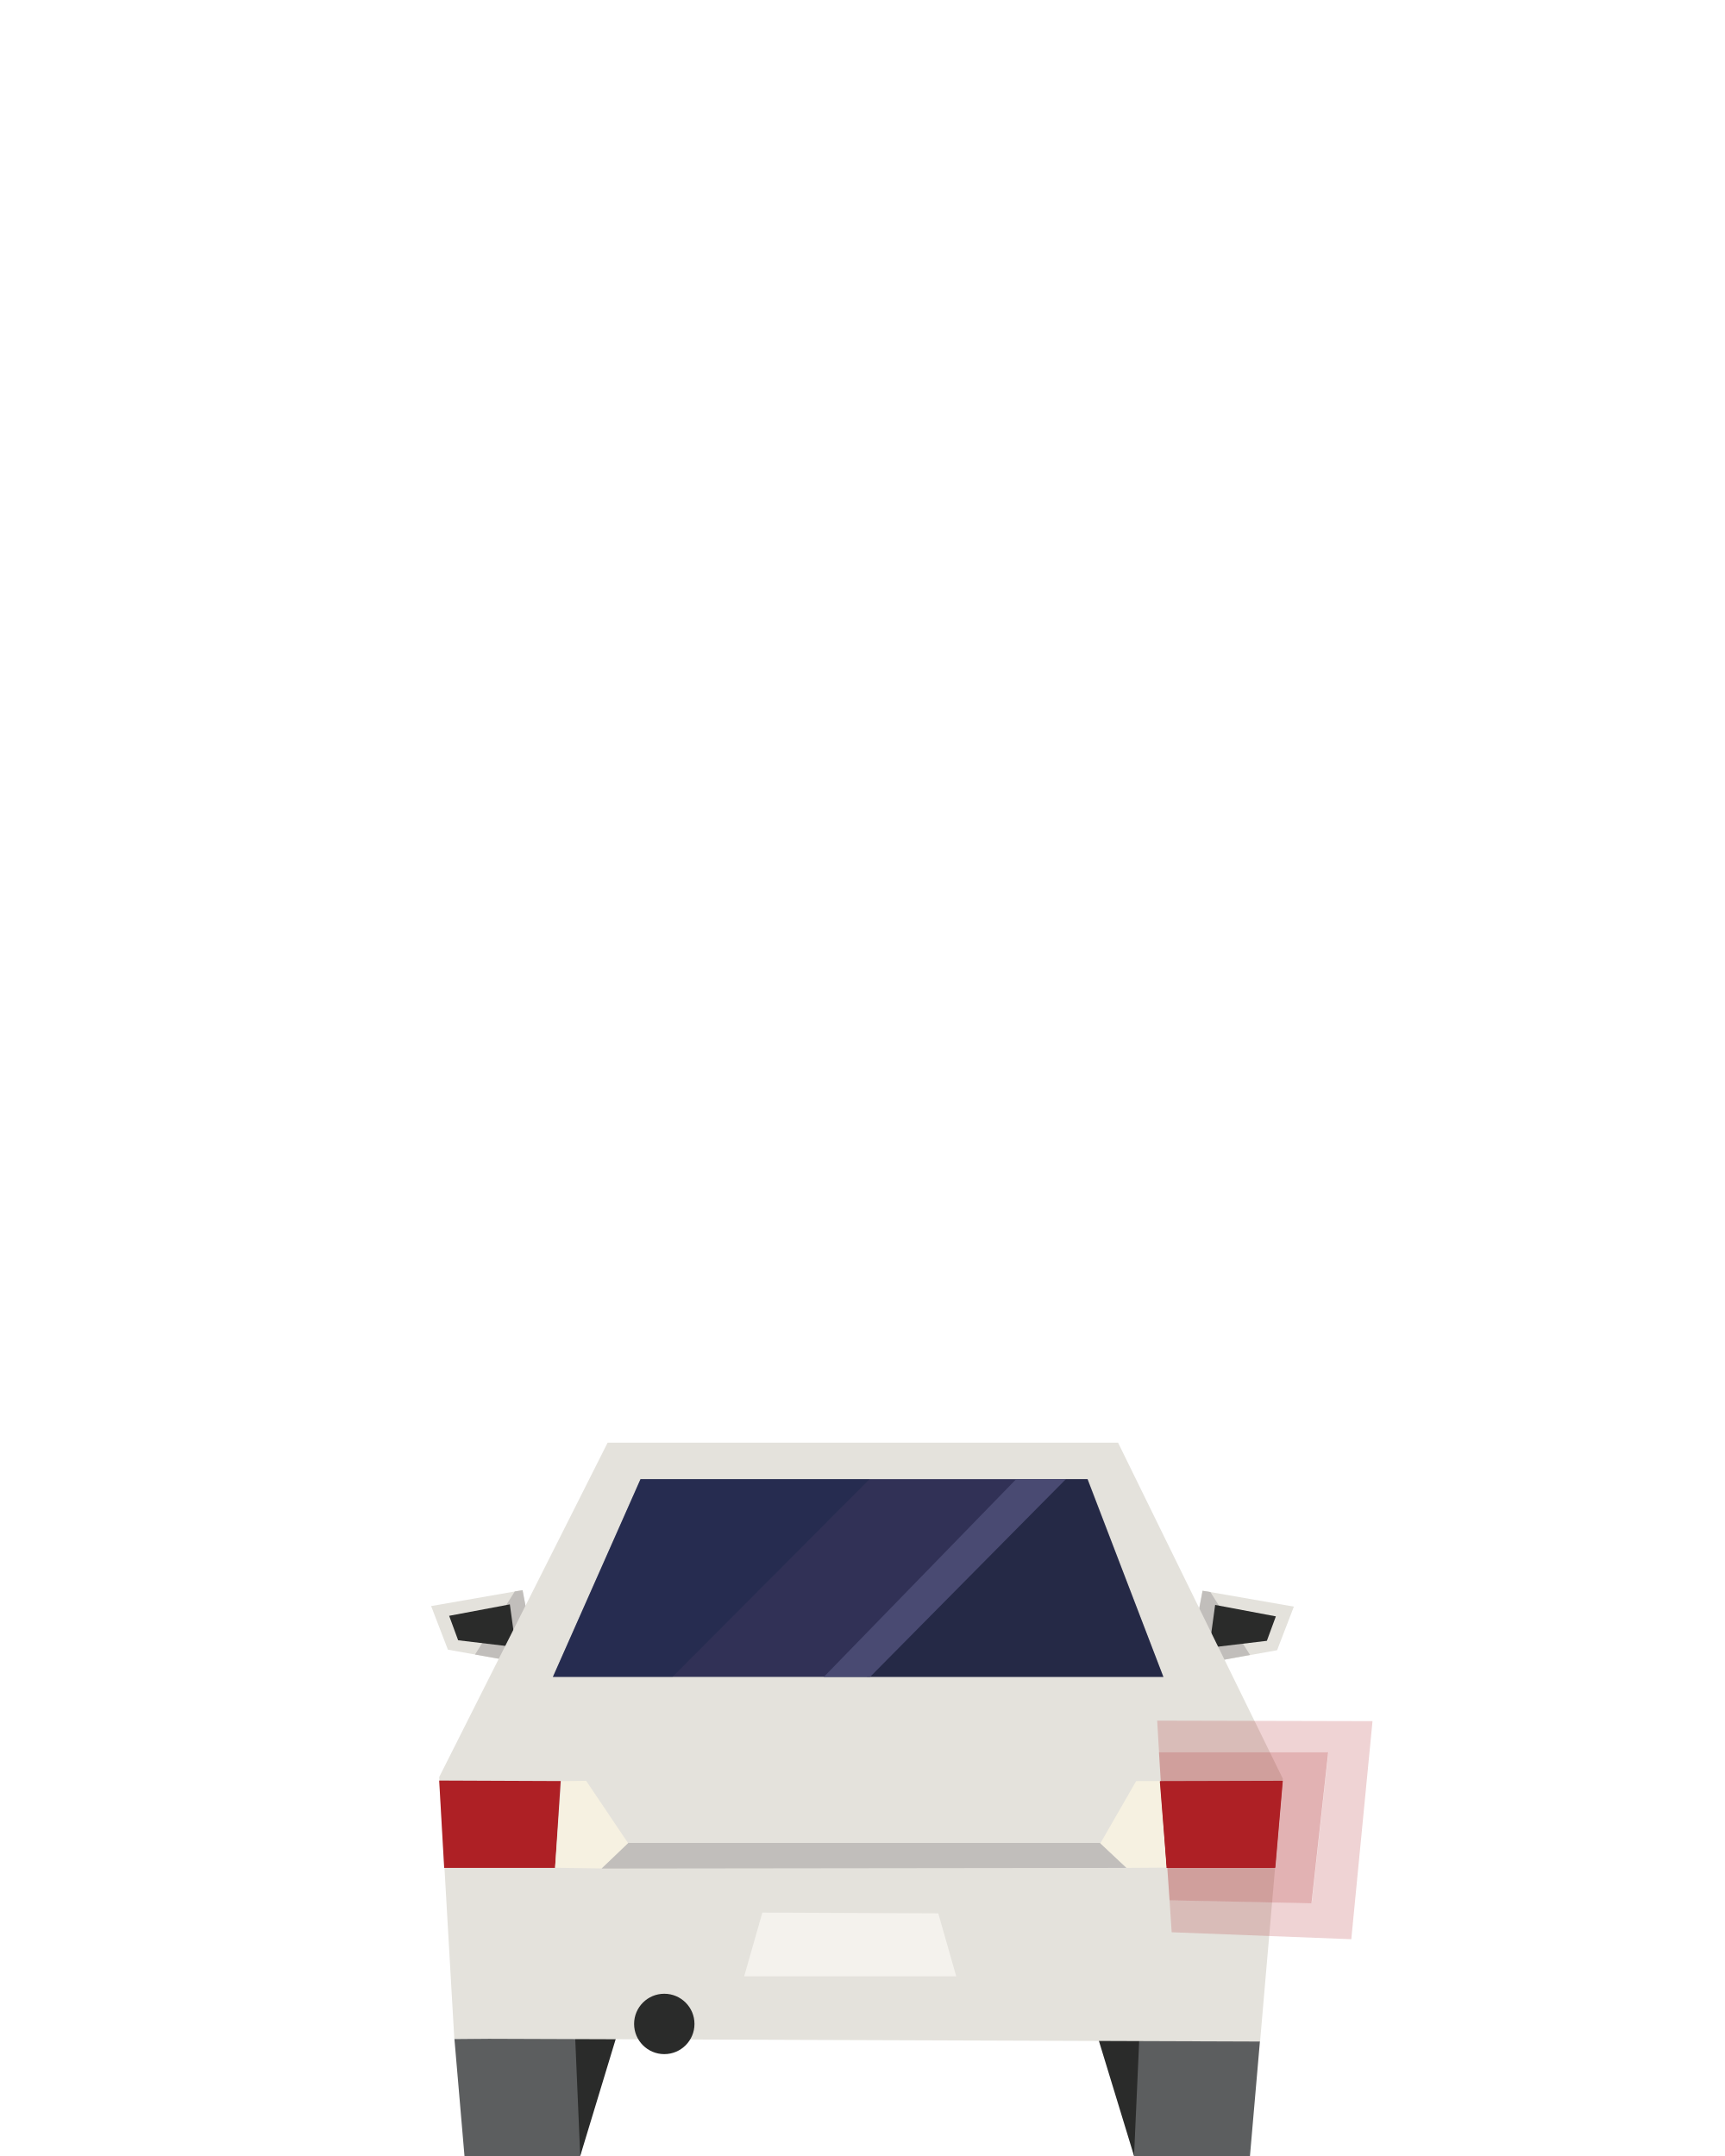
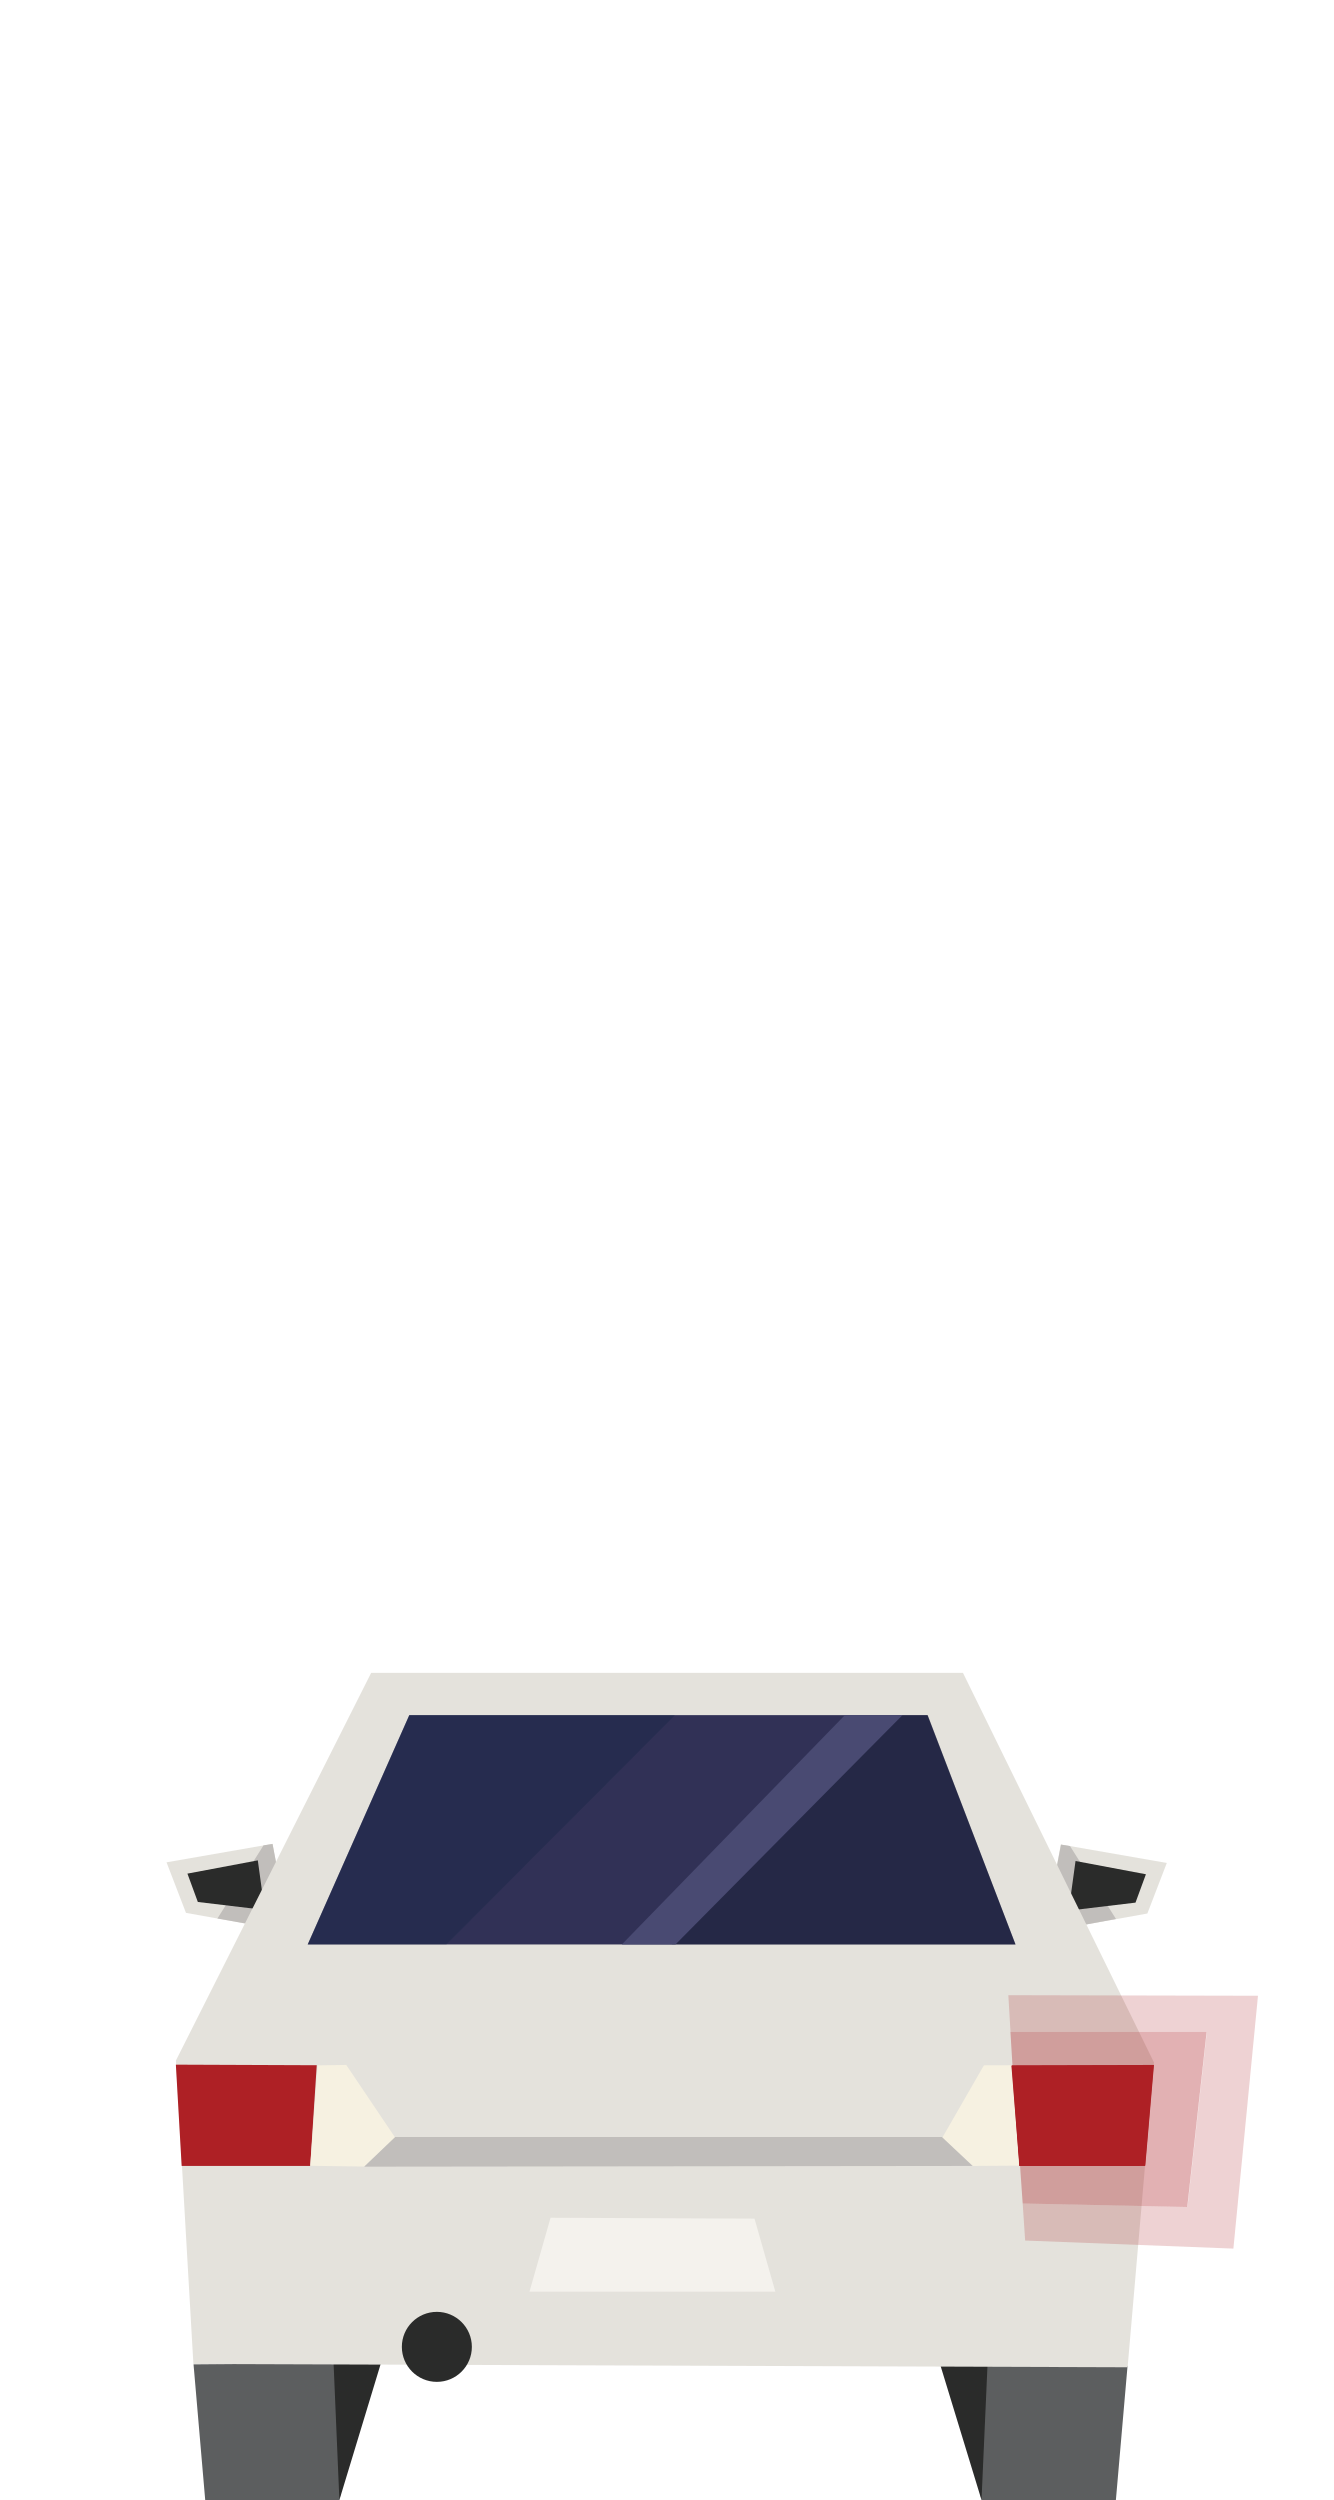
- <svg xmlns="http://www.w3.org/2000/svg" width="288px" height="360px" version="1.1" xml:space="preserve" style="fill-rule:evenodd;clip-rule:evenodd;stroke-linejoin:round;stroke-miterlimit:1.414;">
-   <g>
+ <svg xmlns="http://www.w3.org/2000/svg" width="100%" height="100%" viewBox="0 0 192 360" version="1.1" xml:space="preserve" style="fill-rule:evenodd;clip-rule:evenodd;stroke-linejoin:round;stroke-miterlimit:1.414;">
+   <g transform="matrix(1,0,0,1,-48,0)">
    <g id="car-outbound" transform="matrix(1,0,0,1,71.9798,166.584)">
      <g transform="matrix(1,0,0,1,0,-10.3296)">
-         <path d="M127.589,121.742l13.651,-2.45l2.8,-7.279l-15.261,-2.662l-1.259,6.721l-2.321,2.339l2.39,3.331Z" style="fill:#e4e2dc;fill-rule:nonzero;" />
+         <path d="M127.589,121.742L141.24,119.292L144.04,112.013L128.779,109.351L127.52,116.072L125.199,118.411L127.589,121.742Z" style="fill:rgb(228,226,220);fill-rule:nonzero;" />
      </g>
      <g transform="matrix(1,0,0,1,0,-10.3296)">
-         <path d="M127.604,121.746l-2.327,-3.494l2.259,-2.185l1.269,-6.697l1.297,0.208l6.621,10.502l-9.119,1.666Z" style="fill:#c1bebb;fill-rule:nonzero;" />
+         <path d="M127.604,121.746L125.277,118.252L127.536,116.067L128.805,109.37L130.102,109.578L136.723,120.08L127.604,121.746L127.604,121.746Z" style="fill:rgb(193,190,187);fill-rule:nonzero;" />
      </g>
      <g transform="matrix(1,0,0,1,0,-10.3296)">
-         <path d="M130.896,111.731l-0.98,7.141l9.616,-1.149l1.5,-4.083l-10.136,-1.909Z" style="fill:#2a2b2a;fill-rule:nonzero;" />
+         <path d="M130.896,111.731L129.916,118.872L139.532,117.723L141.032,113.64L130.896,111.731Z" style="fill:rgb(42,43,42);fill-rule:nonzero;" />
      </g>
      <g transform="matrix(1,0,0,1,0,-10.3296)">
-         <path d="M0,111.919l2.8,7.279l13.651,2.45l2.39,-3.331l-2.321,-2.339l-1.26,-6.72l-15.26,2.661Z" style="fill:#e4e2dc;fill-rule:nonzero;" />
+         <path d="M0,111.919L2.8,119.198L16.451,121.648L18.841,118.317L16.52,115.978L15.26,109.258L0,111.919Z" style="fill:rgb(228,226,220);fill-rule:nonzero;" />
      </g>
      <g transform="matrix(1,0,0,1,0,-10.3296)">
-         <path d="M16.467,121.646l2.327,-3.494l-2.259,-2.185l-1.269,-6.697l-1.297,0.208l-6.641,10.531l9.139,1.637Z" style="fill:#c1bebb;fill-rule:nonzero;" />
+         <path d="M16.467,121.646L18.794,118.152L16.535,115.967L15.266,109.27L13.969,109.478L7.328,120.009L16.467,121.646Z" style="fill:rgb(193,190,187);fill-rule:nonzero;" />
      </g>
      <g transform="matrix(1,0,0,1,0,-10.3296)">
-         <path d="M13.145,111.638l0.98,7.141l-9.616,-1.149l-1.5,-4.083l10.136,-1.909Z" style="fill:#2a2b2a;fill-rule:nonzero;" />
+         <path d="M13.145,111.638L14.125,118.779L4.509,117.63L3.009,113.547L13.145,111.638Z" style="fill:rgb(42,43,42);fill-rule:nonzero;" />
      </g>
-       <path d="M3.89,173.884l1.68,19.532l19.321,0l3.991,-19.742l-24.992,0.21Z" style="fill:#5c5e5f;fill-rule:nonzero;" />
-       <path d="M24.052,173.674l0.84,19.742l5.992,-19.742l-6.832,0Z" style="fill:#2a2b2a;fill-rule:nonzero;" />
-       <path d="M117.358,193.416l19.35,0l1.68,-19.321l-24.993,-0.211l3.963,19.532Z" style="fill:#5c5e5f;fill-rule:nonzero;" />
-       <path d="M111.394,173.884l5.964,19.532l0.869,-19.532l-6.833,0Z" style="fill:#2a2b2a;fill-rule:nonzero;" />
+       <path d="M3.89,173.884L5.57,193.416L24.891,193.416L28.882,173.674L3.89,173.884L3.89,173.884Z" style="fill:rgb(92,94,95);fill-rule:nonzero;" />
+       <path d="M24.052,173.674L24.892,193.416L30.884,173.674L24.052,173.674Z" style="fill:rgb(42,43,42);fill-rule:nonzero;" />
+       <path d="M117.358,193.416L136.708,193.416L138.388,174.095L113.395,173.884L117.358,193.416Z" style="fill:rgb(92,94,95);fill-rule:nonzero;" />
+       <path d="M111.394,173.884L117.358,193.416L118.227,173.884L111.394,173.884Z" style="fill:rgb(42,43,42);fill-rule:nonzero;" />
      <g transform="matrix(1,-3.22153e-17,-3.22153e-17,1.13153,0,-22.926)">
-         <path d="M29.468,85.928l-28.118,49.341l2.519,38.615l1.89,0.006l132.637,0.414l3.796,-38.796l-27.505,-49.58l-85.219,0Z" style="fill:#e4e2dc;fill-rule:nonzero;" />
+         <path d="M29.468,85.928L1.35,135.269L3.869,173.884L5.759,173.89L138.396,174.304L142.192,135.508L114.687,85.928L29.468,85.928L29.468,85.928Z" style="fill:rgb(228,226,220);fill-rule:nonzero;" />
      </g>
      <g transform="matrix(1,0,0,1,0,-4.6582)">
-         <path d="M1.345,135.384l0.834,14.584l18.512,0.002l0.941,-14.502l-20.287,-0.084Z" style="fill:#ae2025;fill-rule:nonzero;" />
+         <path d="M1.345,135.384L2.179,149.968L20.691,149.97L21.632,135.468L1.345,135.384L1.345,135.384Z" style="fill:rgb(174,32,37);fill-rule:nonzero;" />
      </g>
      <g transform="matrix(1,0,0,1,0,-4.6582)">
-         <path d="M25.882,135.426l7.041,10.46l-4.455,4.169l-7.771,-0.105l1.055,-14.463l4.13,-0.061Z" style="fill:#f6f1e1;fill-rule:nonzero;" />
+         <path d="M25.882,135.426L32.923,145.886L28.468,150.055L20.697,149.95L21.752,135.487L25.882,135.426L25.882,135.426Z" style="fill:rgb(246,241,225);fill-rule:nonzero;" />
      </g>
      <g transform="matrix(1,0,0,1,0,-4.6582)">
-         <path d="M142.191,135.425l-1.249,14.501l-18.182,0.044l-1.05,-14.491l20.481,-0.054Z" style="fill:#ae2025;fill-rule:nonzero;" />
+         <path d="M142.191,135.425L140.942,149.926L122.76,149.97L121.71,135.479L142.191,135.425L142.191,135.425Z" style="fill:rgb(174,32,37);fill-rule:nonzero;" />
      </g>
      <g transform="matrix(1,0,0,1,0,-4.6582)">
-         <path d="M117.706,135.478l-6.009,10.447l4.417,4.044l6.666,-0.044l-1.083,-14.459l-3.991,0.012Z" style="fill:#f6f1e1;fill-rule:nonzero;" />
+         <path d="M117.706,135.478L111.697,145.925L116.114,149.969L122.78,149.925L121.697,135.466L117.706,135.478Z" style="fill:rgb(246,241,225);fill-rule:nonzero;" />
      </g>
      <g transform="matrix(1,-8.52366e-17,-8.52366e-17,1.348,1.39815e-14,-42.2467)">
-         <path d="M34.958,90.982l-14.629,24.495l101.925,1.7053e-13l-12.669,-24.495l-74.626,2.84217e-14Z" style="fill:#313156;fill-rule:nonzero;" />
+         <path d="M34.958,90.982L20.329,115.477L122.254,115.477L109.584,90.982L34.958,90.982L34.958,90.982Z" style="fill:rgb(49,49,86);fill-rule:nonzero;" />
      </g>
-       <path d="M43.968,171.364c0,2.783 -2.257,5.041 -5.04,5.041c-2.783,0 -5.041,-2.258 -5.041,-5.041c0,-2.783 2.258,-5.04 5.041,-5.04c2.783,0 5.04,2.257 5.04,5.04" style="fill:#2a2b2a;fill-rule:nonzero;" />
+       <path d="M43.968,171.364C43.968,174.147 41.711,176.405 38.928,176.405C36.145,176.405 33.887,174.147 33.887,171.364C33.887,168.581 36.145,166.324 38.928,166.324C41.711,166.324 43.968,168.581 43.968,171.364" style="fill:rgb(42,43,42);fill-rule:nonzero;" />
      <g transform="matrix(1,0,0,1,0,-4.6582)">
-         <path d="M32.922,145.804l-4.454,4.271l87.604,-0.105l-4.417,-4.166l-78.733,0Z" style="fill:#c1bebb;fill-rule:nonzero;" />
+         <path d="M32.922,145.804L28.468,150.075L116.072,149.97L111.655,145.804L32.922,145.804L32.922,145.804Z" style="fill:rgb(193,190,187);fill-rule:nonzero;" />
      </g>
      <g transform="matrix(1,0,0,1,0,-4.1445)">
-         <path d="M55.3,156.916l-3.036,10.645l35.407,0l-3.001,-10.515l-29.37,-0.13Z" style="fill:#f4f2ed;fill-rule:nonzero;" />
+         <path d="M55.3,156.916L52.264,167.561L87.671,167.561L84.67,157.046L55.3,156.916L55.3,156.916Z" style="fill:rgb(244,242,237);fill-rule:nonzero;" />
      </g>
      <g transform="matrix(1.35601,0,0,1.35601,-9.08601,-43.1939)">
-         <g opacity="0.3">
-           <path d="M32.477,91.143l-10.785,24.35l14.731,1.42109e-14l24.27,-24.35l-28.217,-2.84217e-14Z" style="fill:#0f2342;fill-rule:nonzero;" />
-         </g>
+         <path d="M32.477,91.143L21.692,115.493L36.423,115.493L60.694,91.143L32.477,91.143L32.477,91.143Z" style="fill:rgb(15,35,66);fill-opacity:0.3;fill-rule:nonzero;" />
      </g>
-       <g opacity="0.3">
-         <path d="M109.62,80.397l-3.651,3.11218e-12l-33.219,33.02l49.504,-2.84217e-14l-12.634,-33.02Z" style="fill:#0a1723;fill-rule:nonzero;" />
-       </g>
+       <path d="M109.62,80.397L105.969,80.397L72.75,113.417L122.254,113.417L109.62,80.397L109.62,80.397Z" style="fill:rgb(10,23,35);fill-opacity:0.3;fill-rule:nonzero;" />
      <g transform="matrix(1.34973,0,0,1.34973,-25.576,-42.4401)">
-         <path d="M73.249,115.472l24.21,-24.464l-6.14,2.41585e-13l-23.794,24.464l5.723,8.66862e-13Z" style="fill:#494a72;fill-rule:nonzero;" />
+         <path d="M73.249,115.472L97.46,91.008L91.32,91.008L67.526,115.472L73.249,115.472L73.249,115.472Z" style="fill:rgb(73,74,114);fill-rule:nonzero;" />
      </g>
    </g>
    <g id="car-outbound-turn-signal-right" transform="matrix(1,0,0,1,67.175,161.973)">
      <g transform="matrix(1,0,0,1,-812.848,0)">
-         <path d="M959.796,135.425l-1.249,14.501l-18.063,0.006l-1.169,-14.453l20.481,-0.054Z" style="fill:#ae2025;fill-rule:nonzero;" />
+         <path d="M959.796,135.425L958.547,149.926L940.484,149.932L939.315,135.479L959.796,135.425Z" style="fill:rgb(174,32,37);fill-rule:nonzero;" />
      </g>
      <g transform="matrix(1,0,0,1,-812.848,0)">
-         <g opacity="0.35">
-           <path d="M959.797,135.416l-1.266,14.516l-17.968,0l0.375,5.396l23.699,0.506l2.79,-25.208l-28.254,0l0.297,4.849l20.327,-0.059Z" style="fill:#ad2126;fill-rule:nonzero;" />
-         </g>
+         <path d="M959.797,135.416L958.531,149.932L940.563,149.932L940.938,155.328L964.637,155.834L967.427,130.626L939.173,130.626L939.47,135.475L959.797,135.416L959.797,135.416Z" style="fill:rgb(173,33,38);fill-opacity:0.35;fill-rule:nonzero;" />
      </g>
      <g transform="matrix(1,0,0,1,-812.848,0)">
-         <g opacity="0.2">
-           <path d="M967.46,130.625l-2.792,25.208l-23.728,-0.506l0.354,5.338l29.987,1.162l3.542,-36.411l-35.95,-0.083l0.313,5.292l28.274,0Z" style="fill:#ad2126;fill-rule:nonzero;" />
-         </g>
+         <path d="M967.46,130.625L964.668,155.833L940.94,155.327L941.294,160.665L971.281,161.827L974.823,125.416L938.873,125.333L939.186,130.625L967.46,130.625Z" style="fill:rgb(173,33,38);fill-opacity:0.2;fill-rule:nonzero;" />
      </g>
    </g>
  </g>
</svg>
